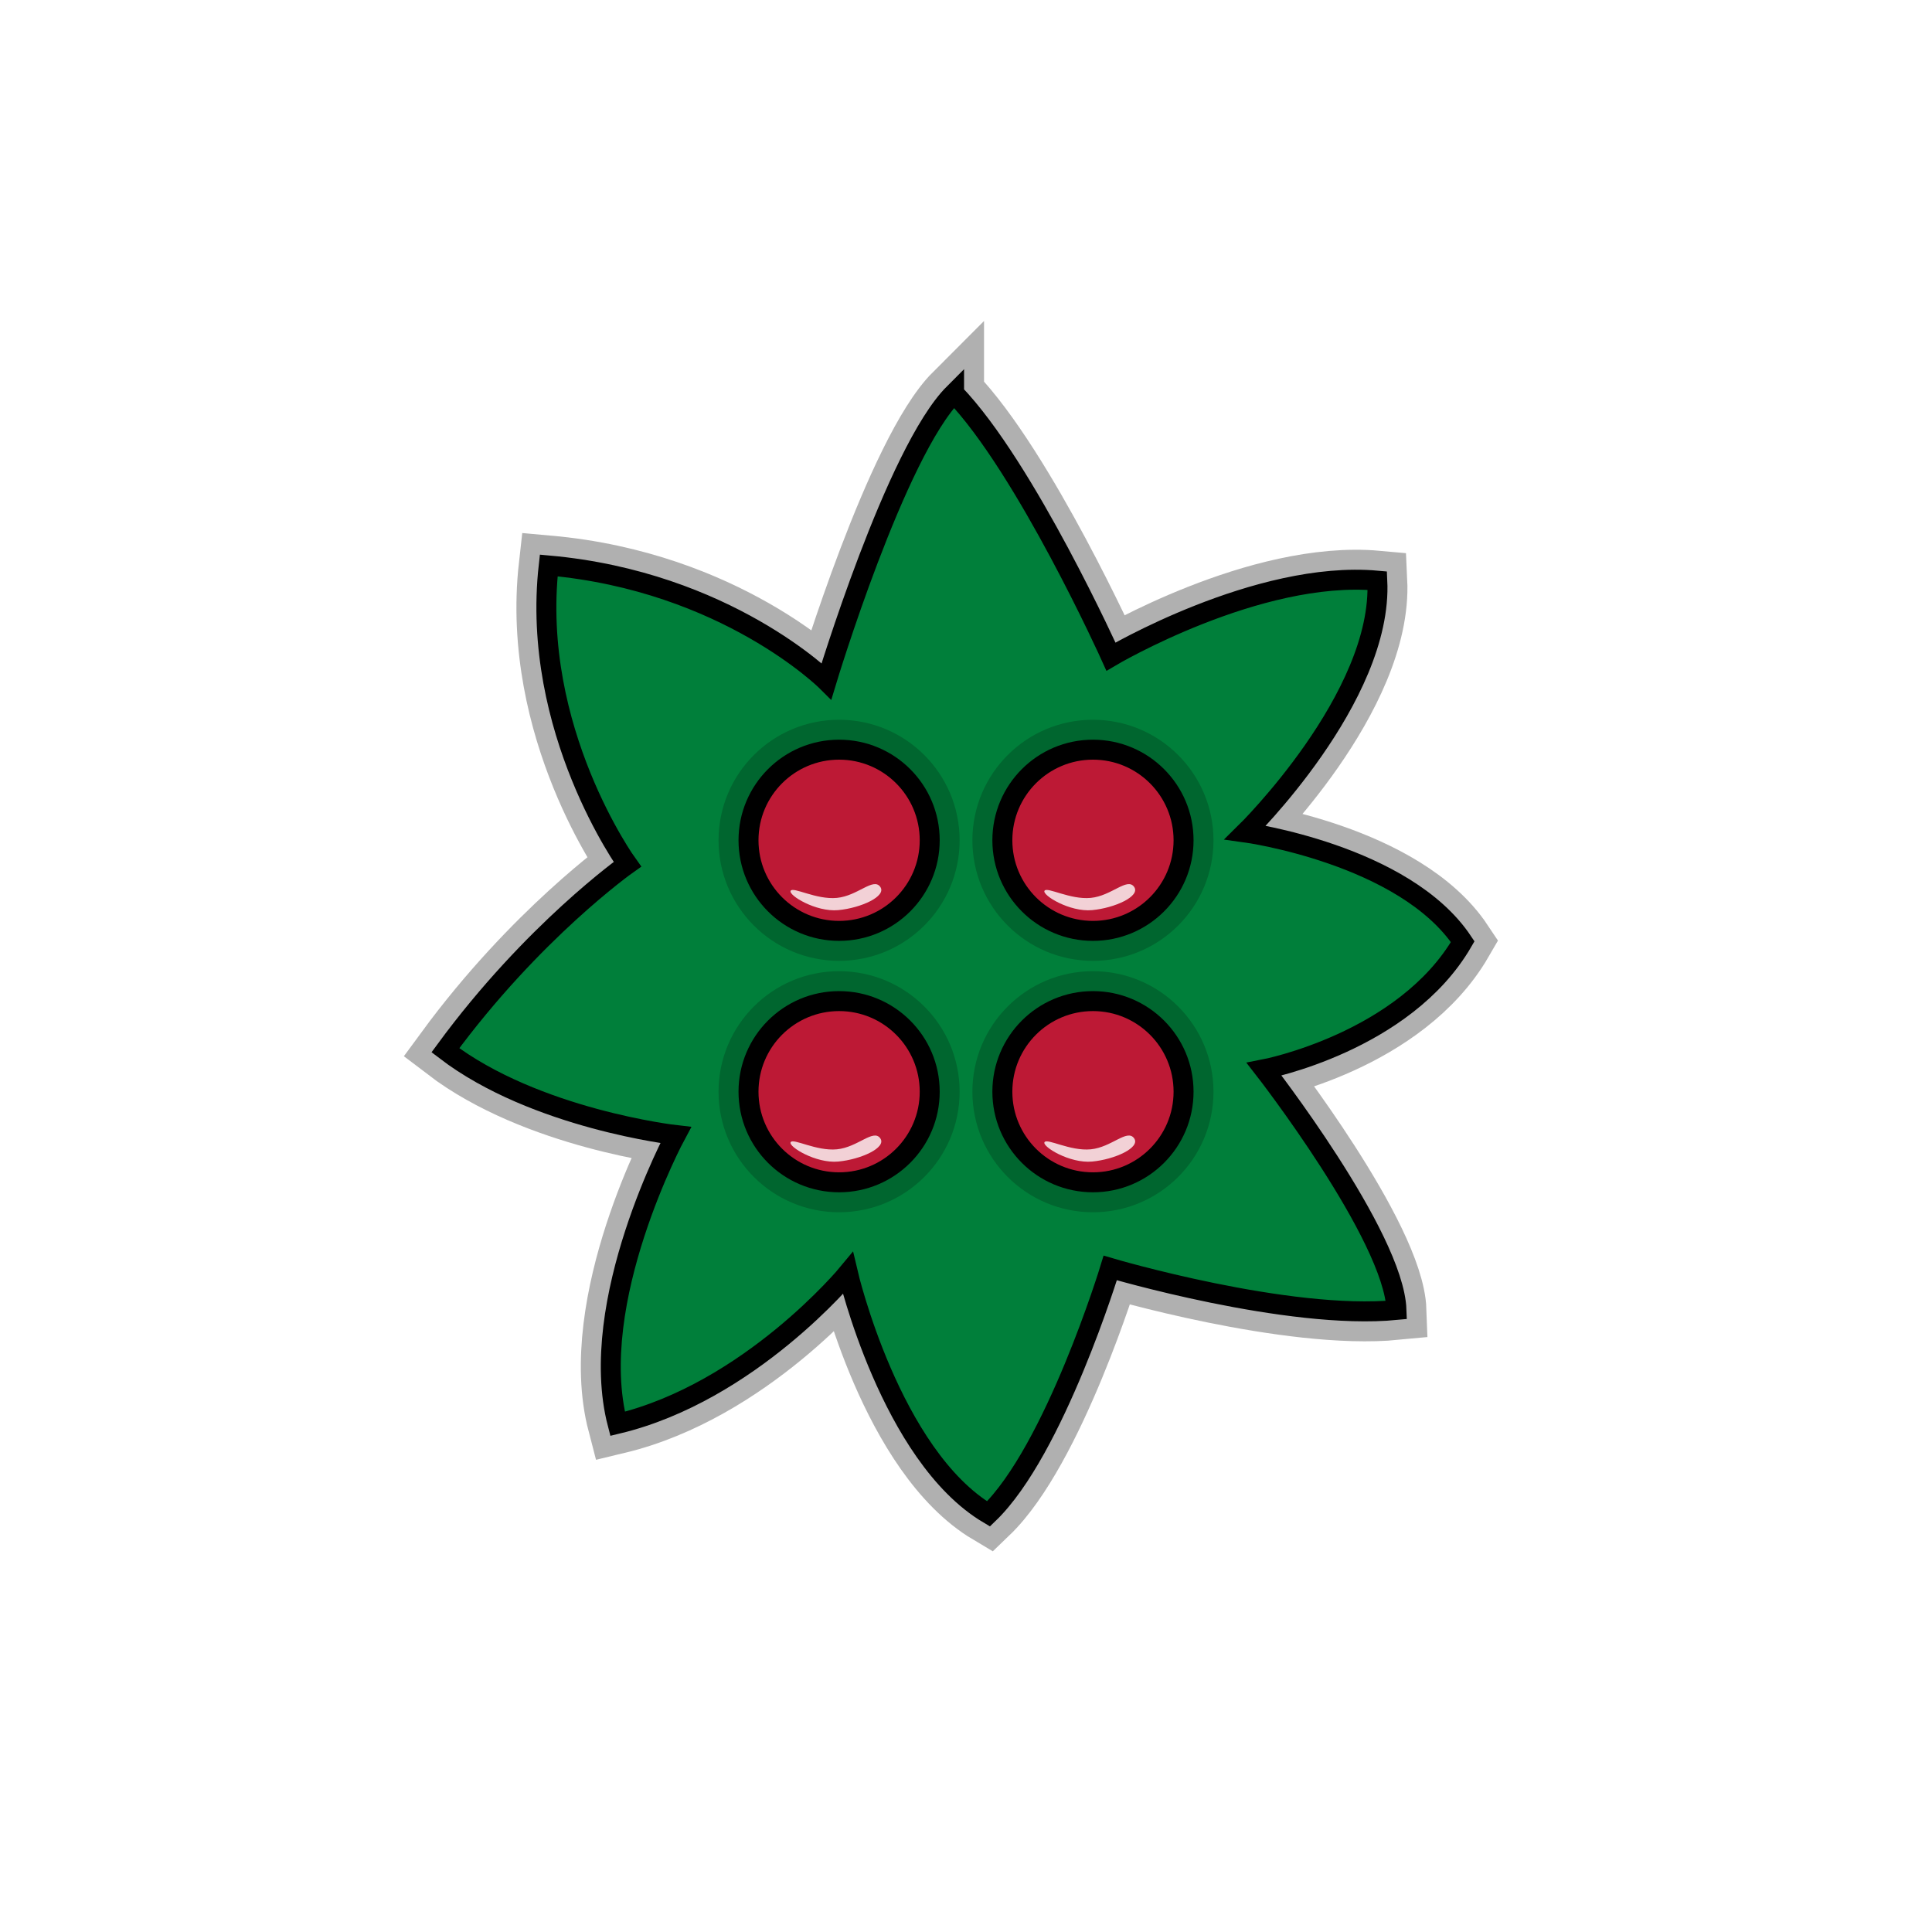
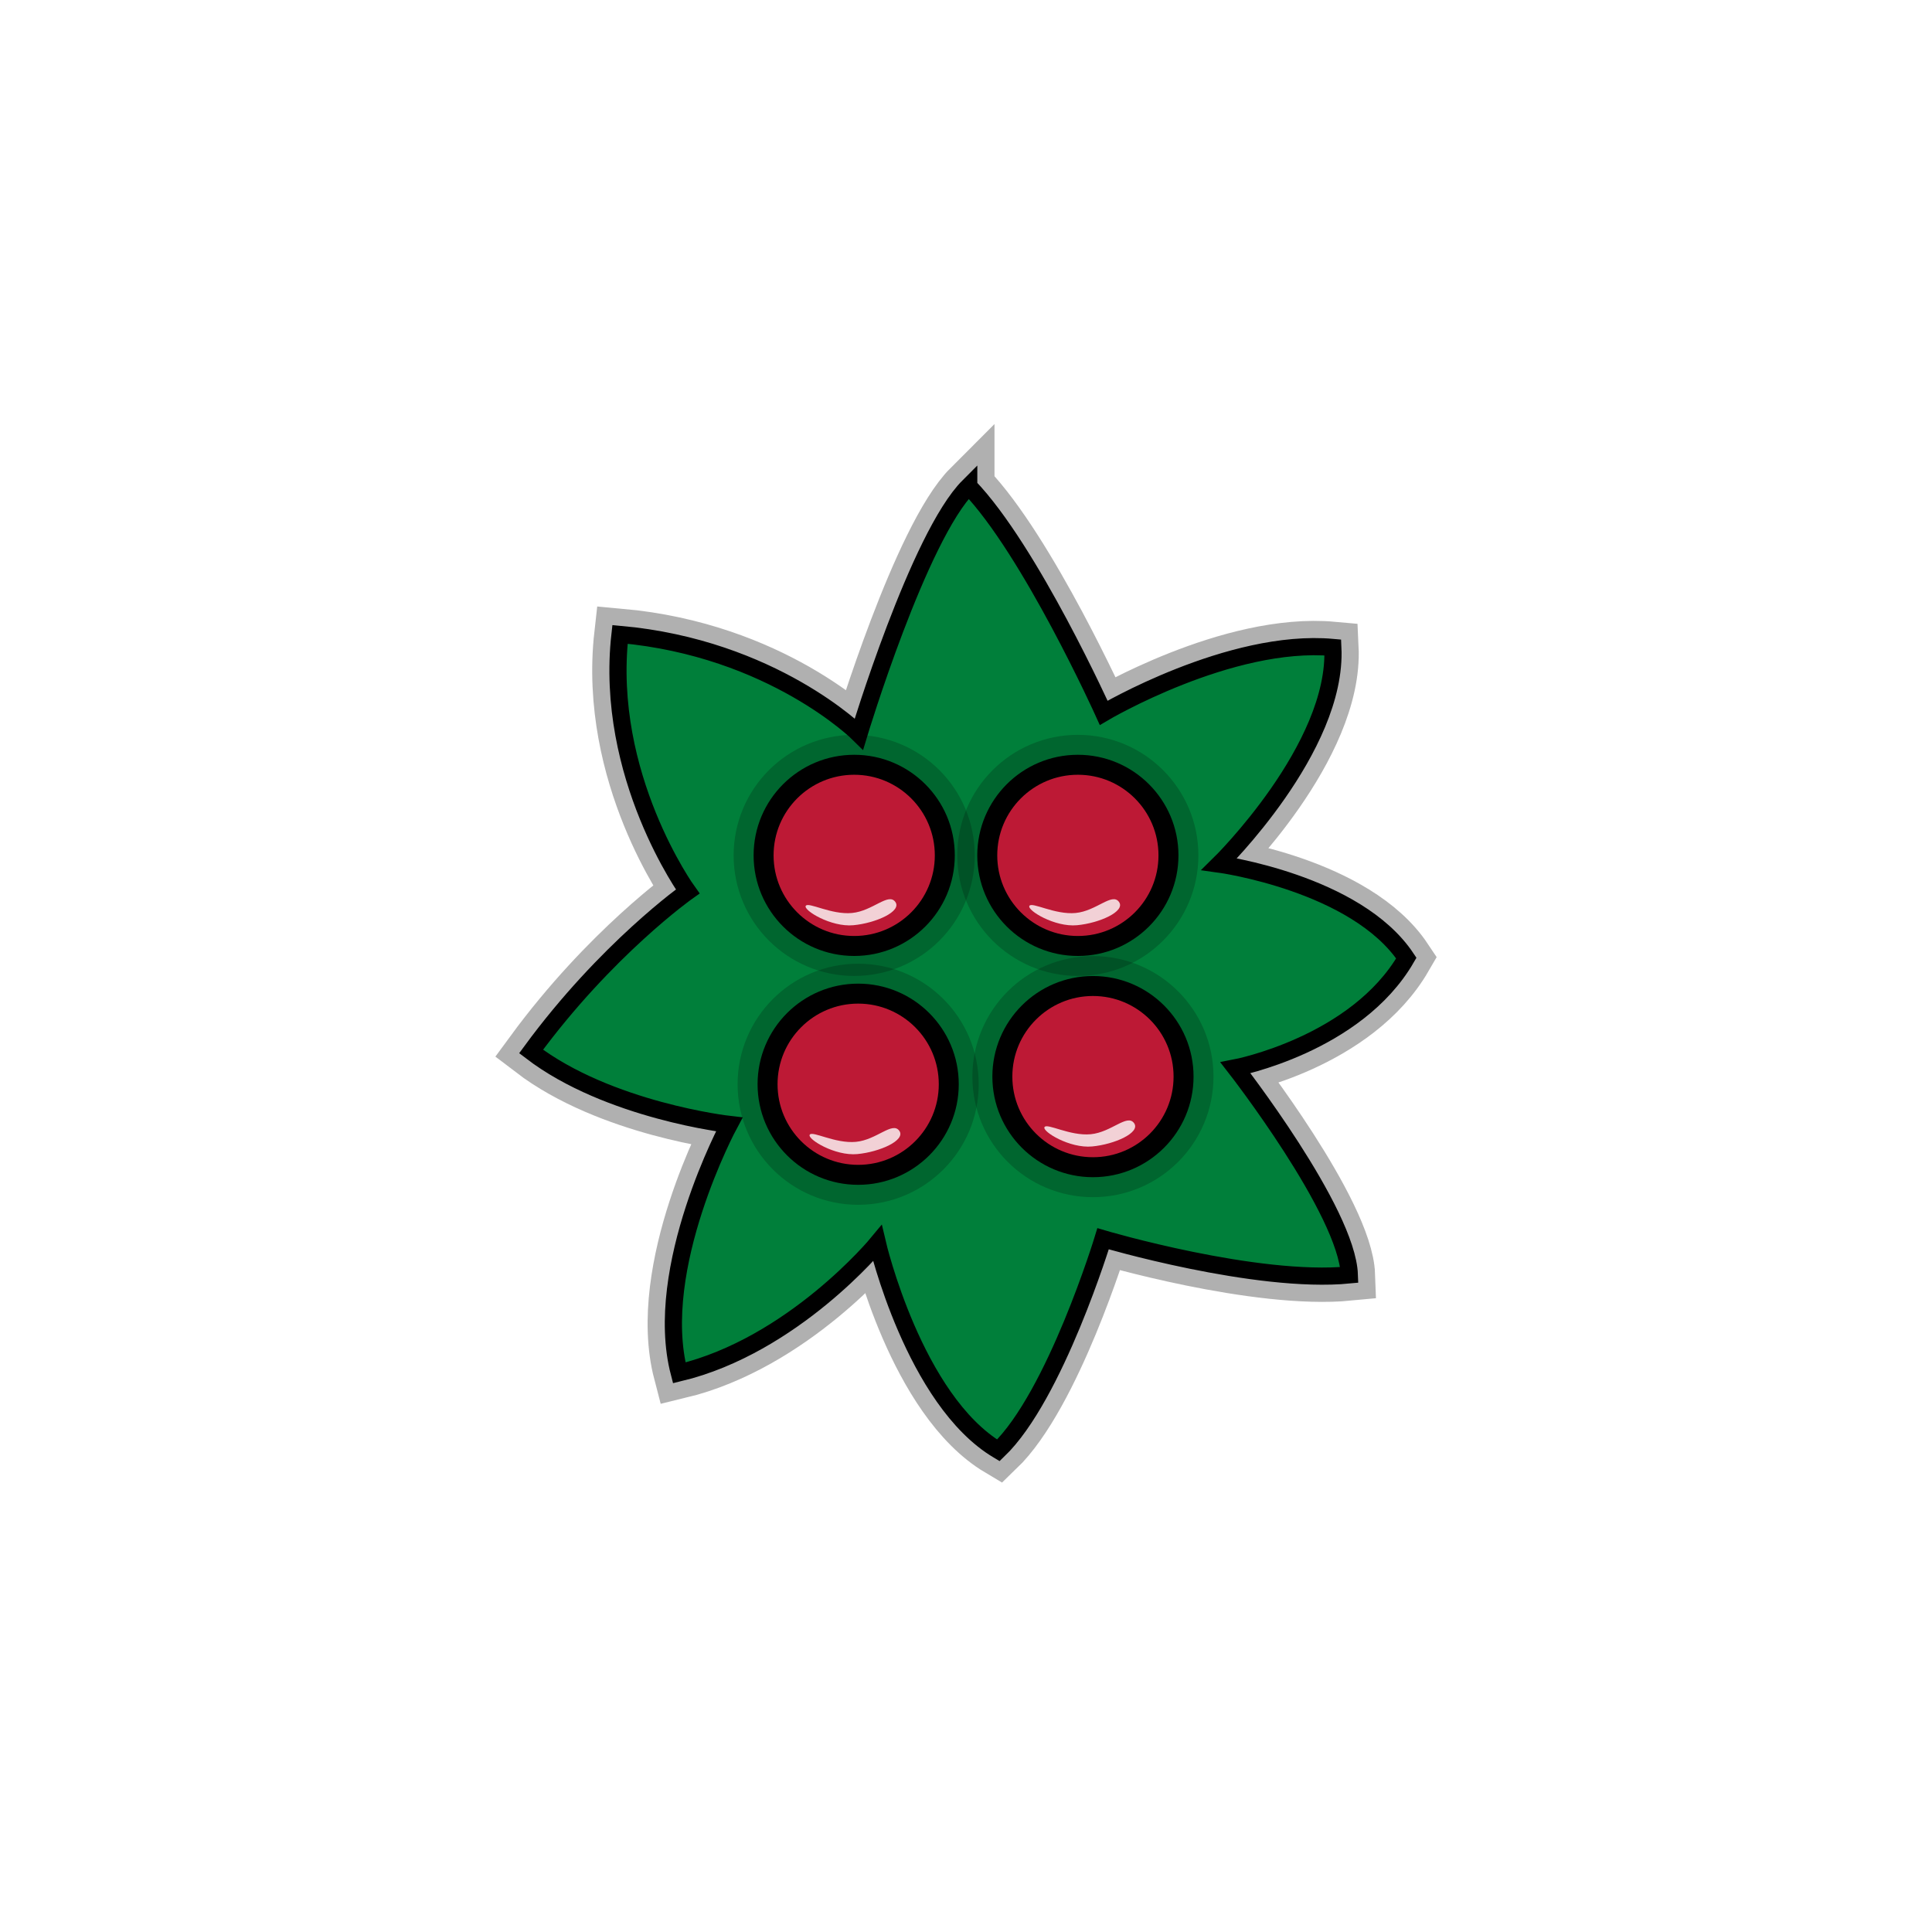
<svg xmlns="http://www.w3.org/2000/svg" xmlns:xlink="http://www.w3.org/1999/xlink" width="256" height="256" viewBox="0 0 67.733 67.733" version="1.1" id="svg8">
  <defs id="defs2" />
  <g id="layer1" transform="translate(0,-229.2667)">
-     <g id="g4276" transform="translate(-0.5283824,-0.5296335)">
+     <g id="g4276" transform="matrix(0.8603233,0,0,0.8603233,4.731058,36.75319)">
      <path d="m 33.977,243.584 c -2.043,2.043 -4.473,10.094 -4.473,10.094 0,0 -3.515,-3.499 -9.738,-4.057 -0.65,5.759 2.758,10.475 2.758,10.475 0,0 -3.316,2.342 -6.381,6.521 3.158,2.415 8.074,2.973 8.074,2.973 0,0 -3.152,5.851 -2.037,10.123 4.644,-1.115 8.076,-5.277 8.076,-5.277 0,0 1.491,6.392 4.928,8.436 2.322,-2.229 4.268,-8.623 4.268,-8.623 0,0 6.227,1.844 10.035,1.473 -0.093,-2.601 -4.639,-8.438 -4.639,-8.438 0,0 4.918,-0.943 6.961,-4.473 -2.043,-3.065 -7.619,-3.83 -7.619,-3.83 0,0 4.824,-4.735 4.625,-8.828 -4.194,-0.38 -9.338,2.664 -9.338,2.664 0,0 -2.992,-6.632 -5.5,-9.232 z" id="path4250" style="opacity:0.31;fill:#007f3a;fill-opacity:1;stroke:#000000;stroke-width:2.1;stroke-linecap:butt;stroke-linejoin:miter;stroke-miterlimit:4;stroke-dasharray:none;stroke-opacity:1" xlink:href="#path827-3" />
      <path style="display:inline;fill:#007f3a;fill-opacity:1;stroke:none;stroke-width:0.7;stroke-linecap:butt;stroke-linejoin:miter;stroke-miterlimit:4;stroke-dasharray:none;stroke-opacity:1" d="m 29.503,253.678 c 0,0 2.429,-8.051 4.473,-10.094 2.508,2.601 5.5,9.233 5.5,9.233 0,0 5.144,-3.044 9.338,-2.664 0.199,4.093 -4.625,8.828 -4.625,8.828 0,0 5.577,0.764 7.62,3.829 -2.043,3.529 -6.962,4.473 -6.962,4.473 0,0 4.547,5.836 4.64,8.437 -3.808,0.372 -10.037,-1.472 -10.037,-1.472 0,0 -1.945,6.395 -4.267,8.624 -3.437,-2.043 -4.928,-8.436 -4.928,-8.436 0,0 -3.431,4.164 -8.075,5.278 -1.115,-4.272 2.036,-10.124 2.036,-10.124 0,0 -4.915,-0.557 -8.073,-2.972 3.065,-4.18 6.38,-6.522 6.38,-6.522 0,0 -3.408,-4.716 -2.757,-10.475 6.223,0.557 9.738,4.057 9.738,4.057 z" id="path827-3" />
      <path d="m 33.977,243.584 c -2.043,2.043 -4.473,10.094 -4.473,10.094 0,0 -3.515,-3.499 -9.738,-4.057 -0.65,5.759 2.758,10.475 2.758,10.475 0,0 -3.316,2.342 -6.381,6.521 3.158,2.415 8.074,2.973 8.074,2.973 0,0 -3.152,5.851 -2.037,10.123 4.644,-1.115 8.076,-5.277 8.076,-5.277 0,0 1.491,6.392 4.928,8.436 2.322,-2.229 4.268,-8.623 4.268,-8.623 0,0 6.227,1.844 10.035,1.473 -0.093,-2.601 -4.639,-8.438 -4.639,-8.438 0,0 4.918,-0.943 6.961,-4.473 -2.043,-3.065 -7.619,-3.83 -7.619,-3.83 0,0 4.824,-4.735 4.625,-8.828 -4.194,-0.38 -9.338,2.664 -9.338,2.664 0,0 -2.992,-6.632 -5.5,-9.232 z" id="path4248" style="display:inline;fill:none;fill-opacity:1;stroke:#000000;stroke-width:0.7;stroke-linecap:butt;stroke-linejoin:miter;stroke-miterlimit:4;stroke-dasharray:none;stroke-opacity:1" xlink:href="#path827-3" />
    </g>
-     <g id="g3291" transform="matrix(0.8002967,0,0,0.8002967,5.898751,60.25279)">
+     <g id="g3291" transform="matrix(0.8002967,0,0,0.8002967,6.566925,59.9909)">
      <path xlink:href="#path3285" style="opacity:0.196;vector-effect:none;fill:#bd1935;fill-opacity:1;stroke:#000000;stroke-width:2.624;stroke-linecap:butt;stroke-linejoin:miter;stroke-miterlimit:4;stroke-dasharray:none;stroke-dashoffset:0;stroke-opacity:1" id="path3324" d="m 29.387,255.045 a 3.969,3.969 0 0 0 -3.969,3.969 3.969,3.969 0 0 0 3.969,3.969 3.969,3.969 0 0 0 3.969,-3.969 3.969,3.969 0 0 0 -3.969,-3.969 z" />
      <circle r="3.969" cy="259.013" cx="29.388" id="path3285" style="opacity:1;vector-effect:none;fill:#bd1935;fill-opacity:1;stroke:#000000;stroke-width:0.875;stroke-linecap:butt;stroke-linejoin:miter;stroke-miterlimit:4;stroke-dasharray:none;stroke-dashoffset:0;stroke-opacity:1" />
      <path id="path3287" d="m 31.188,261.05 c 0.303,0.414 -0.858,0.932 -1.838,1.023 -0.981,0.091 -2.188,-0.654 -2.086,-0.846 0.102,-0.192 1.119,0.398 2.028,0.31 0.91,-0.088 1.593,-0.901 1.896,-0.487 z" style="opacity:0.807;fill:#fffdfd;fill-opacity:1;stroke:none;stroke-width:0.265;stroke-linecap:butt;stroke-linejoin:miter;stroke-miterlimit:4;stroke-dasharray:none;stroke-opacity:1" />
    </g>
-     <g id="g3291-9" transform="matrix(0.8002967,0,0,0.8002967,14.79839,51.43827)">
+     <g id="g3291-9" transform="matrix(0.8002967,0,0,0.8002967,14.26922,51.96744)">
      <path xlink:href="#path3285-0" style="opacity:0.196;vector-effect:none;fill:#bd1935;fill-opacity:1;stroke:#000000;stroke-width:2.624;stroke-linecap:butt;stroke-linejoin:miter;stroke-miterlimit:4;stroke-dasharray:none;stroke-dashoffset:0;stroke-opacity:1" id="path3324-2" d="m 29.387,255.045 a 3.969,3.969 0 0 0 -3.969,3.969 3.969,3.969 0 0 0 3.969,3.969 3.969,3.969 0 0 0 3.969,-3.969 3.969,3.969 0 0 0 -3.969,-3.969 z" />
      <circle r="3.969" cy="259.013" cx="29.388" id="path3285-0" style="opacity:1;vector-effect:none;fill:#bd1935;fill-opacity:1;stroke:#000000;stroke-width:0.875;stroke-linecap:butt;stroke-linejoin:miter;stroke-miterlimit:4;stroke-dasharray:none;stroke-dashoffset:0;stroke-opacity:1" />
      <path id="path3287-2" d="m 31.188,261.05 c 0.303,0.414 -0.858,0.932 -1.838,1.023 -0.981,0.091 -2.188,-0.654 -2.086,-0.846 0.102,-0.192 1.119,0.398 2.028,0.31 0.91,-0.088 1.593,-0.901 1.896,-0.487 z" style="opacity:0.807;fill:#fffdfd;fill-opacity:1;stroke:none;stroke-width:0.265;stroke-linecap:butt;stroke-linejoin:miter;stroke-miterlimit:4;stroke-dasharray:none;stroke-opacity:1" />
    </g>
-     <g id="g3291-2" transform="matrix(0.8002967,0,0,0.8002967,14.79839,60.25279)">
+     <g id="g3291-2" transform="matrix(0.8002967,0,0,0.8002967,14.79839,59.72362)">
      <path xlink:href="#path3285-9" style="opacity:0.196;vector-effect:none;fill:#bd1935;fill-opacity:1;stroke:#000000;stroke-width:2.624;stroke-linecap:butt;stroke-linejoin:miter;stroke-miterlimit:4;stroke-dasharray:none;stroke-dashoffset:0;stroke-opacity:1" id="path3324-28" d="m 29.387,255.045 a 3.969,3.969 0 0 0 -3.969,3.969 3.969,3.969 0 0 0 3.969,3.969 3.969,3.969 0 0 0 3.969,-3.969 3.969,3.969 0 0 0 -3.969,-3.969 z" />
      <circle r="3.969" cy="259.013" cx="29.388" id="path3285-9" style="opacity:1;vector-effect:none;fill:#bd1935;fill-opacity:1;stroke:#000000;stroke-width:0.875;stroke-linecap:butt;stroke-linejoin:miter;stroke-miterlimit:4;stroke-dasharray:none;stroke-dashoffset:0;stroke-opacity:1" />
      <path id="path3287-7" d="m 31.188,261.05 c 0.303,0.414 -0.858,0.932 -1.838,1.023 -0.981,0.091 -2.188,-0.654 -2.086,-0.846 0.102,-0.192 1.119,0.398 2.028,0.31 0.91,-0.088 1.593,-0.901 1.896,-0.487 z" style="opacity:0.807;fill:#fffdfd;fill-opacity:1;stroke:none;stroke-width:0.265;stroke-linecap:butt;stroke-linejoin:miter;stroke-miterlimit:4;stroke-dasharray:none;stroke-opacity:1" />
    </g>
-     <g id="g3291-9-4" transform="matrix(0.8002967,0,0,0.8002967,5.898751,51.43827)">
+     <g id="g3291-9-4" transform="matrix(0.8002967,0,0,0.8002967,6.427918,51.96744)">
      <path xlink:href="#path3285-0-8" style="opacity:0.196;vector-effect:none;fill:#bd1935;fill-opacity:1;stroke:#000000;stroke-width:2.624;stroke-linecap:butt;stroke-linejoin:miter;stroke-miterlimit:4;stroke-dasharray:none;stroke-dashoffset:0;stroke-opacity:1" id="path3324-2-7" d="m 29.387,255.045 a 3.969,3.969 0 0 0 -3.969,3.969 3.969,3.969 0 0 0 3.969,3.969 3.969,3.969 0 0 0 3.969,-3.969 3.969,3.969 0 0 0 -3.969,-3.969 z" />
      <circle r="3.969" cy="259.013" cx="29.388" id="path3285-0-8" style="opacity:1;vector-effect:none;fill:#bd1935;fill-opacity:1;stroke:#000000;stroke-width:0.875;stroke-linecap:butt;stroke-linejoin:miter;stroke-miterlimit:4;stroke-dasharray:none;stroke-dashoffset:0;stroke-opacity:1" />
      <path id="path3287-2-4" d="m 31.188,261.05 c 0.303,0.414 -0.858,0.932 -1.838,1.023 -0.981,0.091 -2.188,-0.654 -2.086,-0.846 0.102,-0.192 1.119,0.398 2.028,0.31 0.91,-0.088 1.593,-0.901 1.896,-0.487 z" style="opacity:0.807;fill:#fffdfd;fill-opacity:1;stroke:none;stroke-width:0.265;stroke-linecap:butt;stroke-linejoin:miter;stroke-miterlimit:4;stroke-dasharray:none;stroke-opacity:1" />
    </g>
  </g>
</svg>
